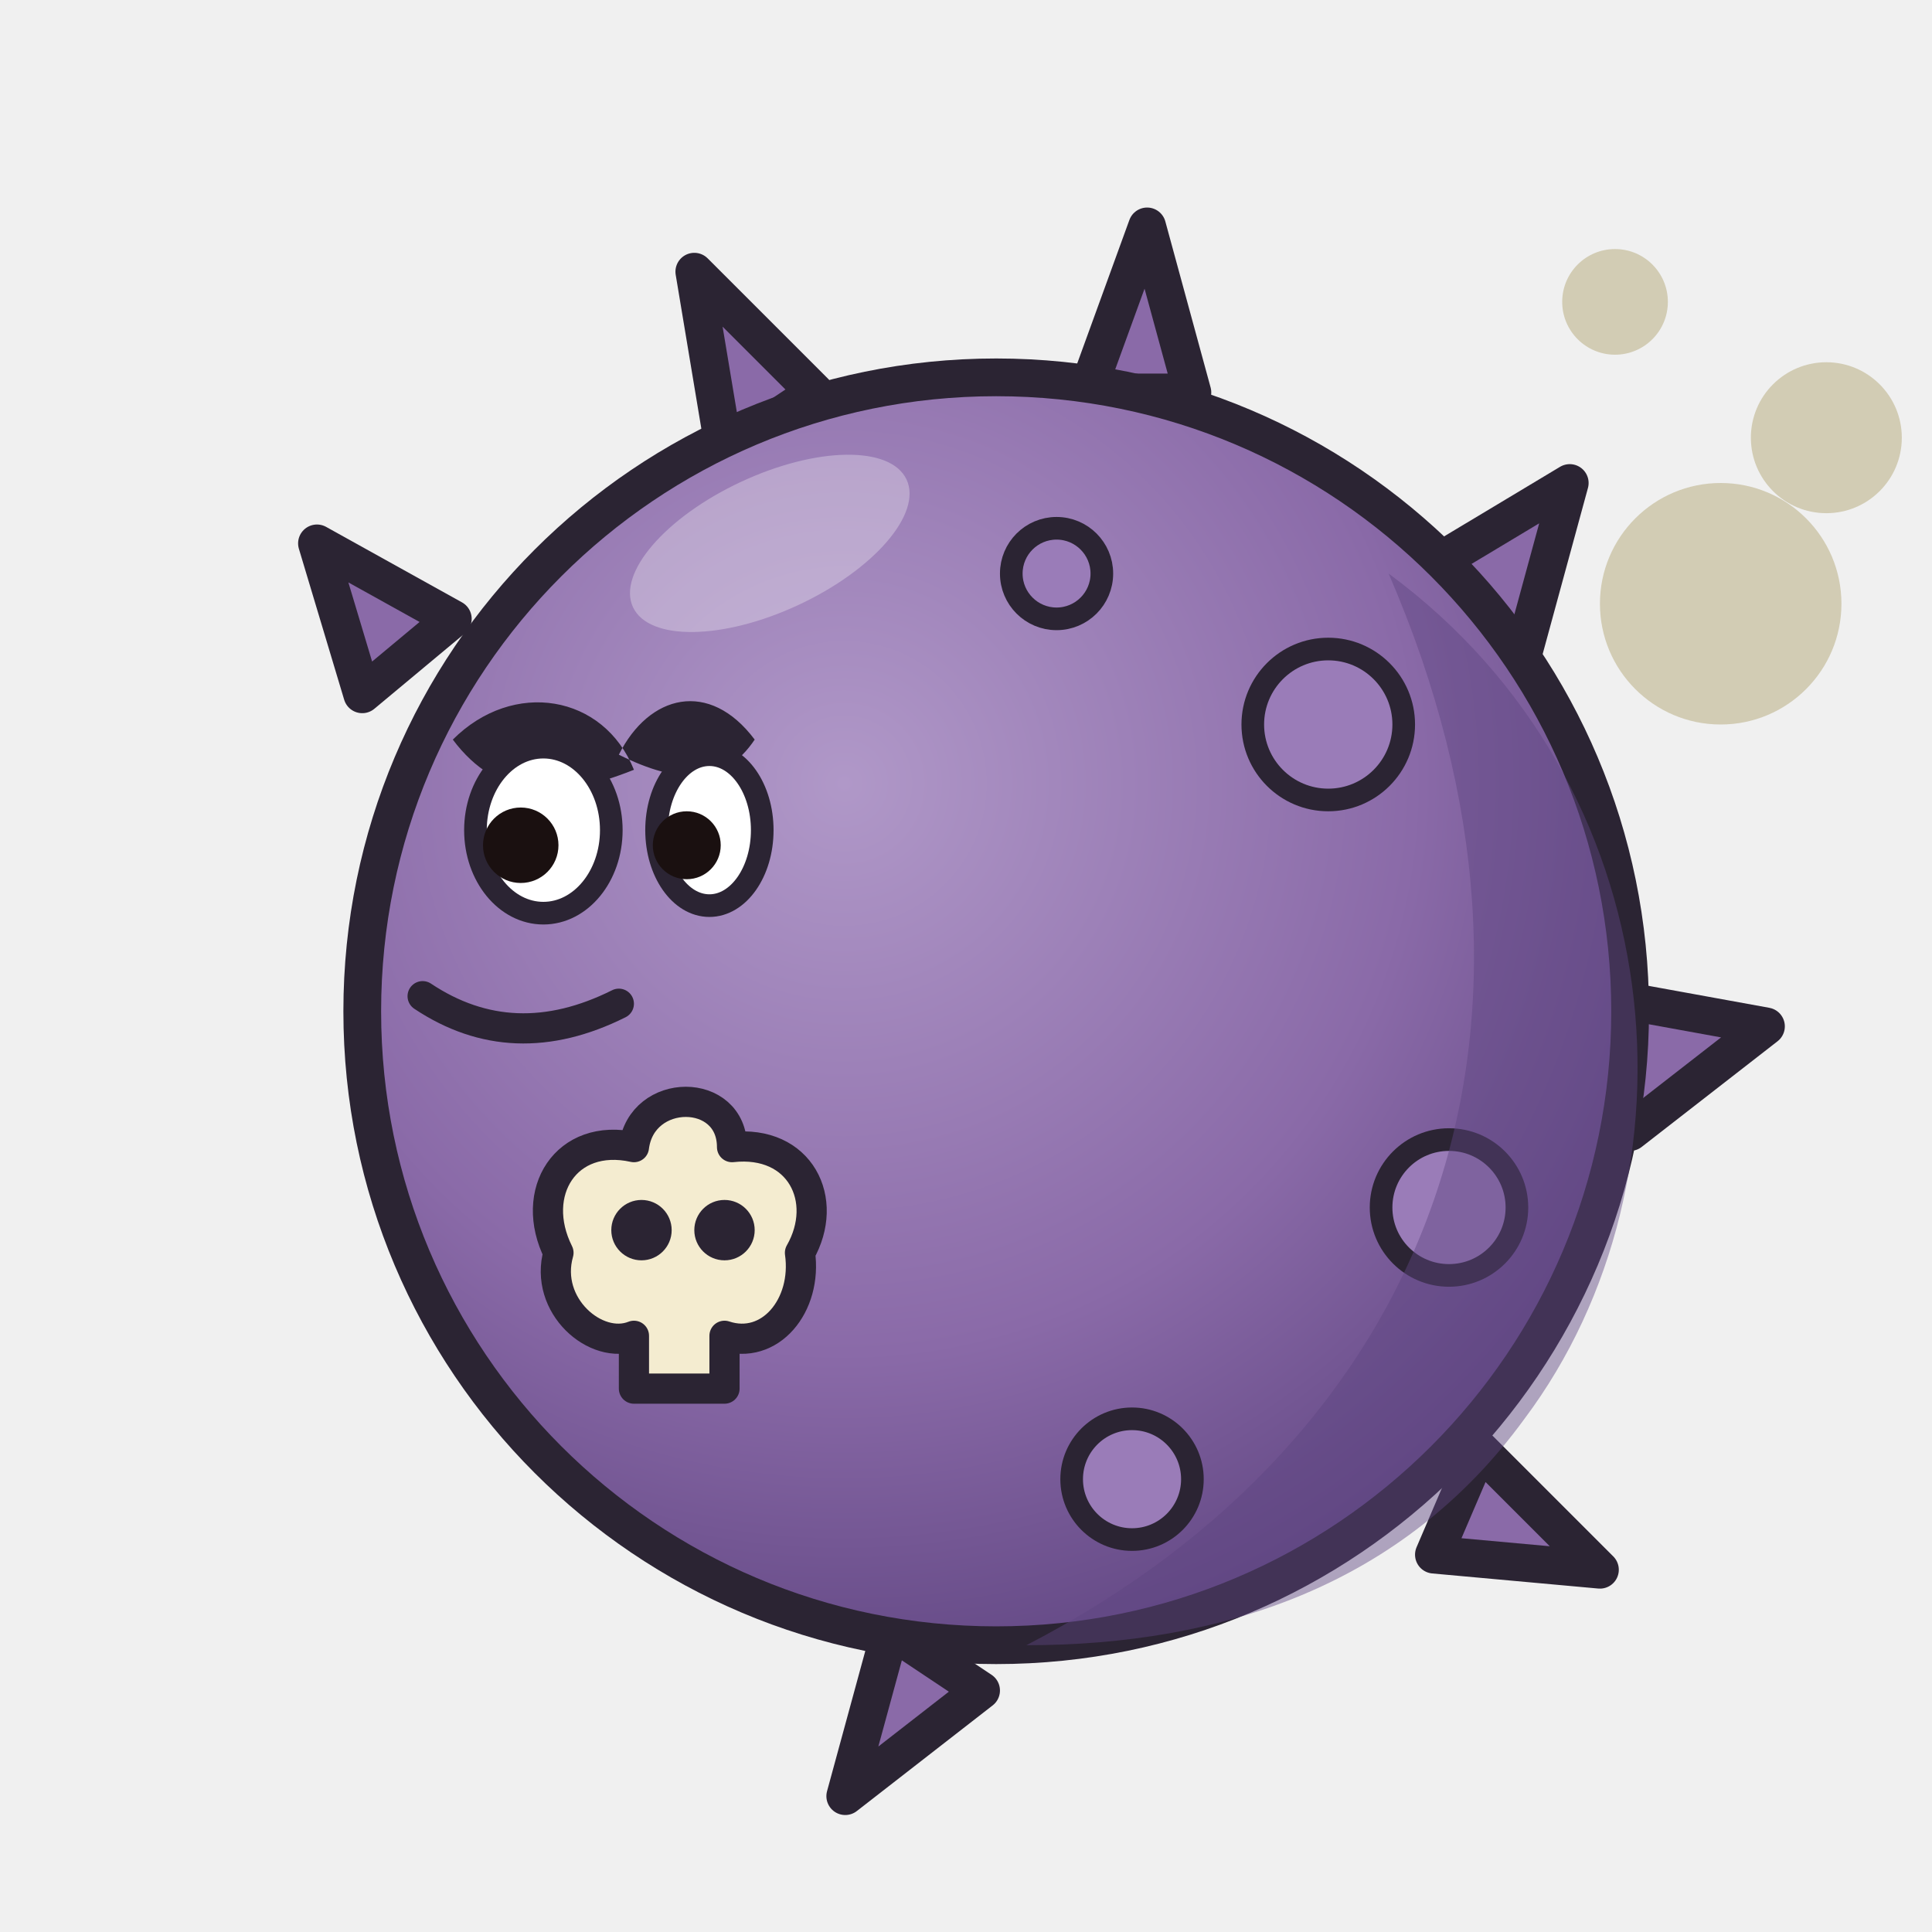
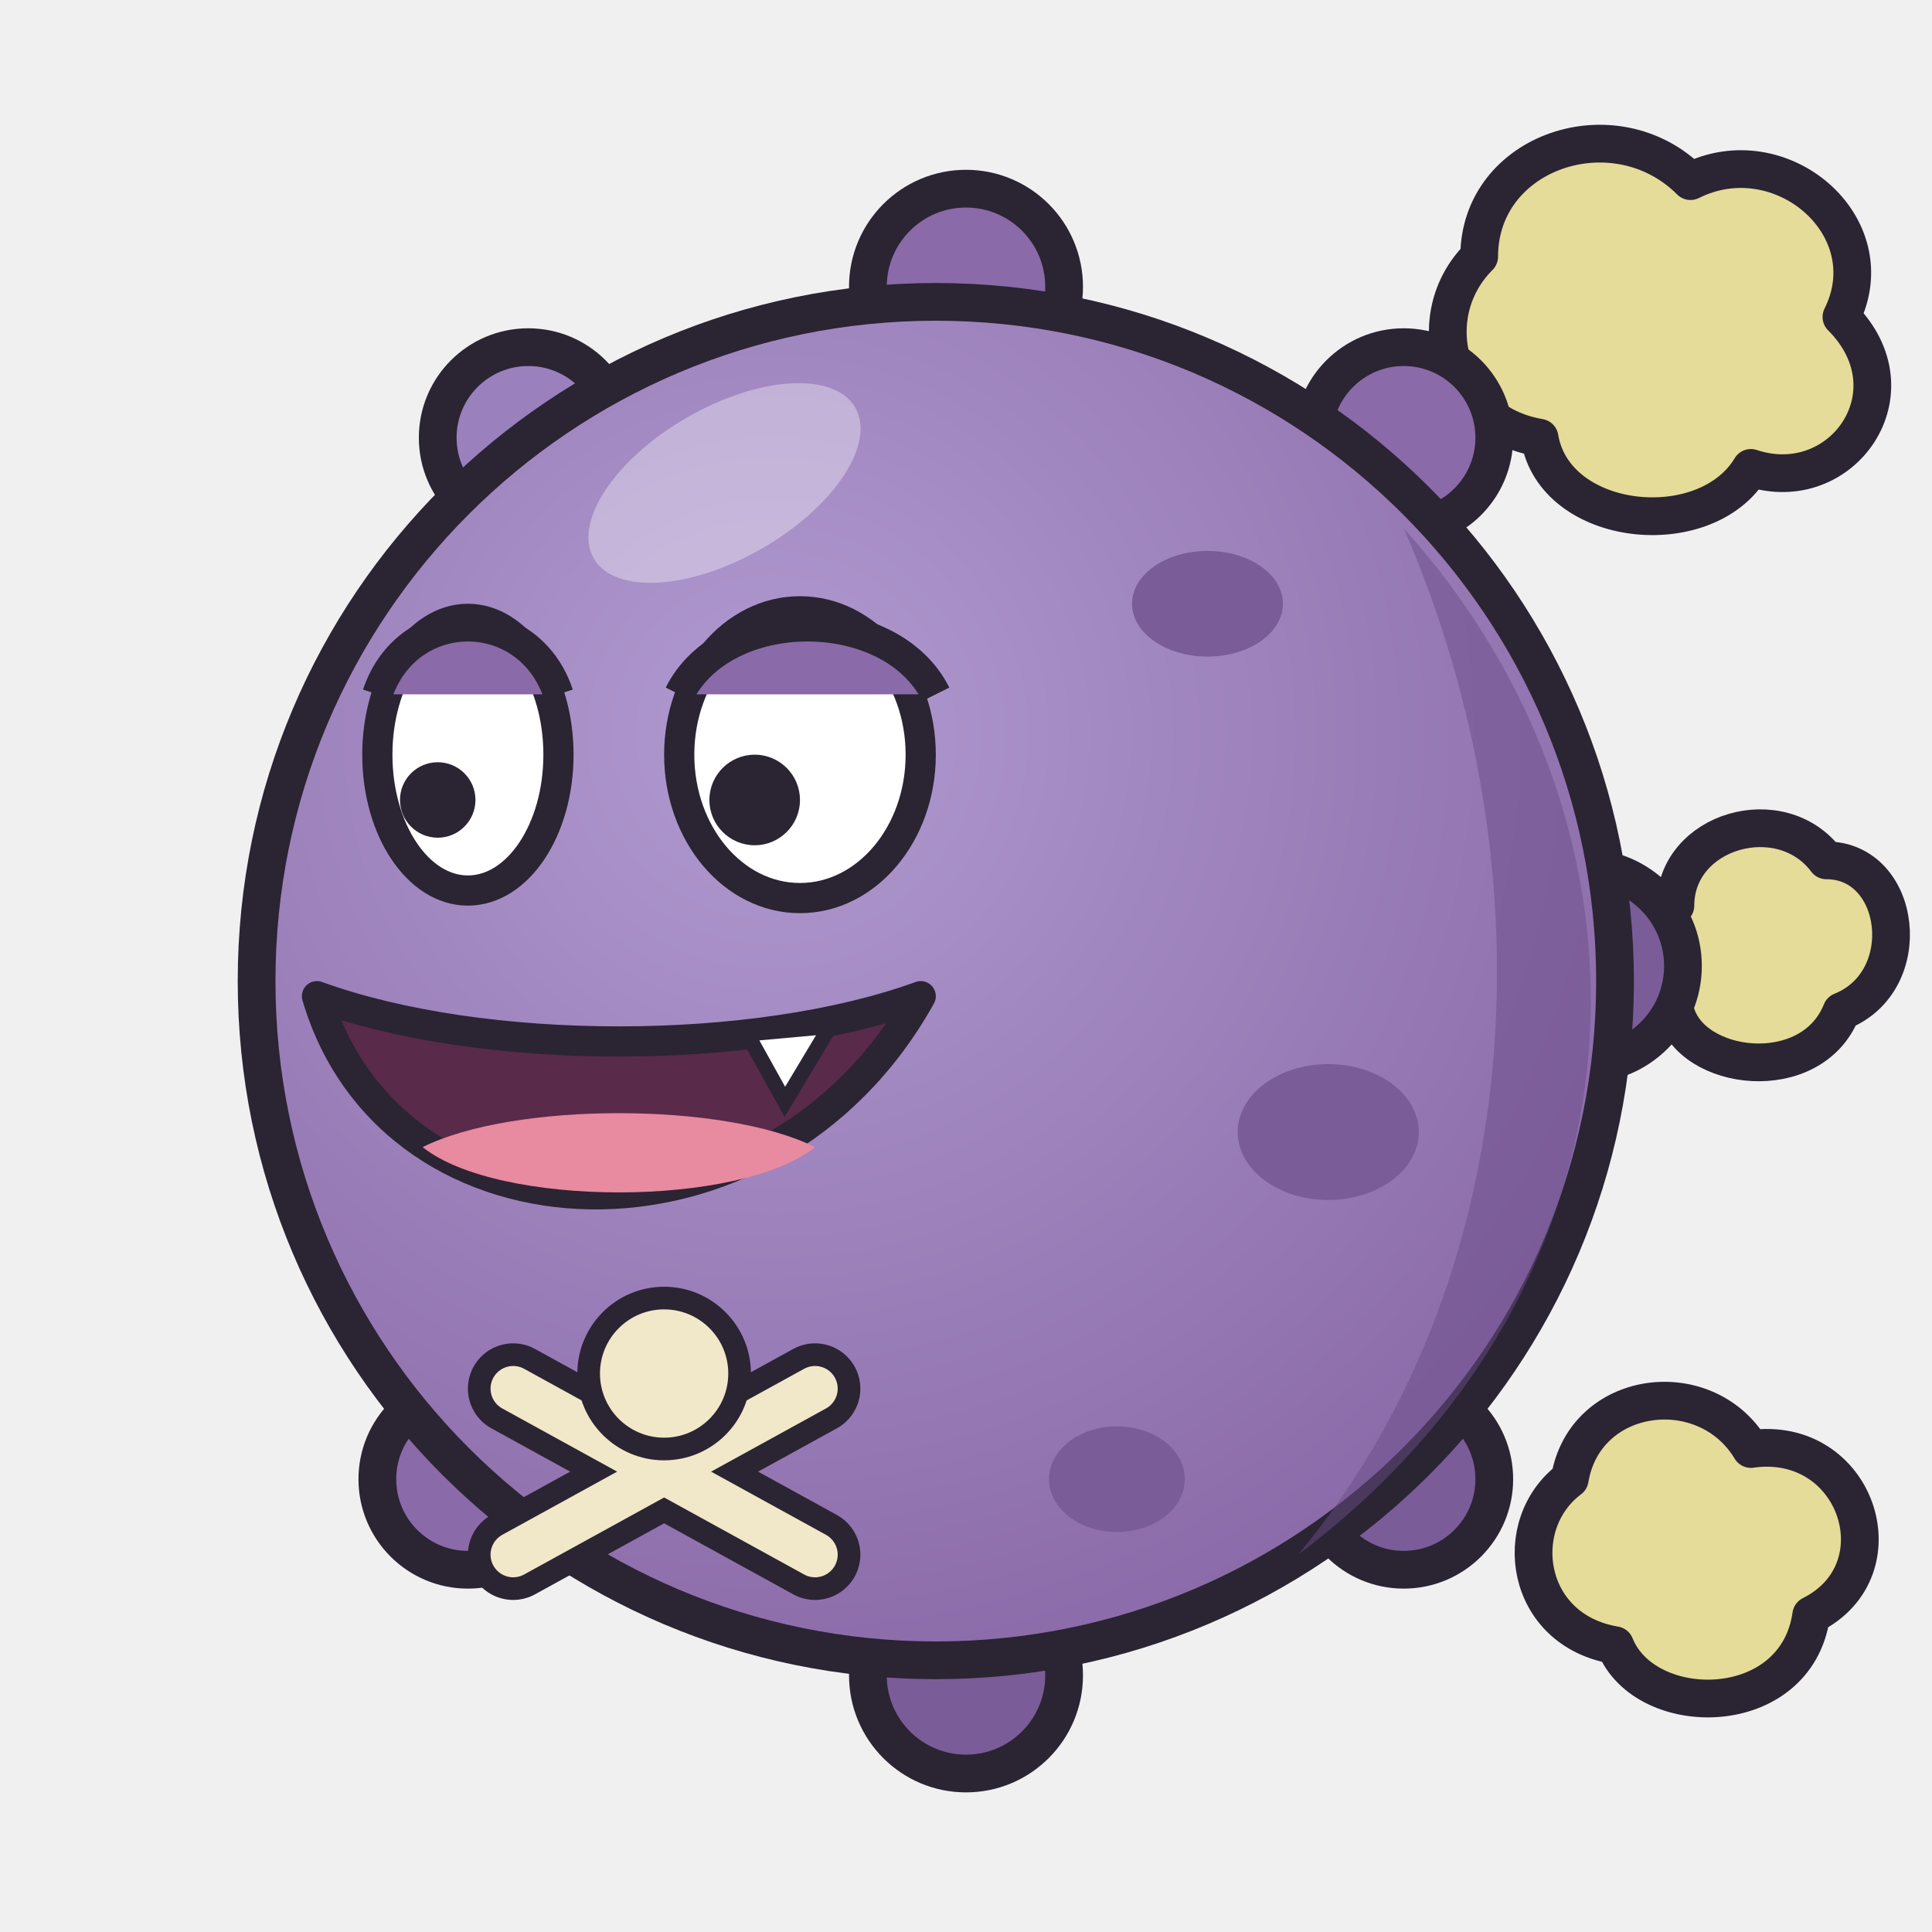
<svg xmlns="http://www.w3.org/2000/svg" viewBox="0 0 256 256">
  <defs>
-     <radialGradient id="body" cx="38%" cy="32%" r="75%">
-       <stop offset="0" stop-color="#b098c8" />
-       <stop offset="0.6" stop-color="#8a6aa8" />
-       <stop offset="1" stop-color="#5e4480" />
+     <radialGradient id="body" cx="38%" cy="32%" r="72%">
+       <stop offset="0" stop-color="#b09ad0" />
+       <stop offset="1" stop-color="#8a6aa8" />
    </radialGradient>
  </defs>
-   <g fill="#c8c0a0" opacity="0.75">
-     <circle cx="228" cy="80" r="16" />
-     <circle cx="242" cy="58" r="10" />
-     <circle cx="214" cy="40" r="7" />
+   <g stroke="#2b2433" stroke-width="5" stroke-linejoin="round" stroke-linecap="round">
+     <path d="M196 34 C196 20 214 14 224 24 C236 18 250 30 244 42 C254 52 244 66 232 62 C226 72 206 70 204 58 C192 56 188 42 196 34 Z" fill="#e4dc98" />
+     <path d="M208 196 C210 184 226 182 232 192 C246 190 252 208 240 214 C238 228 218 228 214 218 C202 216 200 202 208 196 Z" fill="#e4dc98" />
+     <path d="M222 120 C222 110 236 106 242 114 C252 114 254 130 244 134 C240 144 224 142 222 134 C214 132 214 122 222 120 Z" fill="#e4dc98" />
+     <circle cx="128" cy="38" r="13" fill="#8a6aa8" />
+     <circle cx="70" cy="58" r="12" fill="#9a80bc" />
+     <circle cx="186" cy="58" r="12" fill="#8a6aa8" />
+     <circle cx="210" cy="128" r="13" fill="#7a5c98" />
+     <circle cx="62" cy="196" r="12" fill="#8a6aa8" />
+     <circle cx="186" cy="196" r="12" fill="#7a5c98" />
+     <circle cx="128" cy="222" r="13" fill="#7a5c98" />
+     <circle cx="124" cy="130" r="90" fill="url(#body)" />
  </g>
-   <g stroke="#2b2433" stroke-width="5" stroke-linejoin="round">
-     <path d="M96 60 l-4 -24 l16 16 Z M144 52 l8 -22 l6 22 Z M188 76 l20 -12 l-6 22 Z M212 132 l22 4 l-18 14 Z M196 192 l16 16 l-22 -2 Z M118 216 l-6 22 l18 -14 Z M60 82 l-18 -10 l6 20 Z" fill="#8a6aa8" />
-     <circle cx="132" cy="134" r="84" fill="url(#body)" />
+   <g fill="#7a5c98">
+     <ellipse cx="160" cy="80" rx="10" ry="7" />
+     <ellipse cx="176" cy="150" rx="12" ry="9" />
+     <ellipse cx="148" cy="196" rx="9" ry="7" />
  </g>
-   <g stroke="#2b2433" stroke-width="3">
-     <circle cx="176" cy="96" r="10" fill="#9a7cb8" />
-     <circle cx="192" cy="160" r="9" fill="#9a7cb8" />
-     <circle cx="150" cy="196" r="8" fill="#9a7cb8" />
-     <circle cx="140" cy="76" r="6" fill="#9a7cb8" />
+   <path d="M186 70 C222 110 220 170 172 206 C202 170 206 116 186 70 Z" fill="#6a4c88" opacity="0.5" />
+   <ellipse cx="96" cy="64" rx="20" ry="10" fill="#fff" opacity="0.35" transform="rotate(-30 96 64)" />
+   <g stroke="#2b2433" stroke-width="4">
+     <ellipse cx="62" cy="100" rx="12" ry="18" fill="#fff" />
+     <ellipse cx="106" cy="100" rx="16" ry="19" fill="#fff" />
  </g>
-   <path d="M184 76 C222 104 226 156 202 188 C186 210 162 218 136 218 C190 190 210 136 184 76 Z" fill="#5e4480" opacity="0.45" />
-   <path d="M74 166 C70 158 75 150 84 152 C85 144 97 144 97 152 C106 151 110 159 106 166 C107 173 102 179 96 177 L96 184 L84 184 L84 177 C79 179 72 173 74 166 Z" fill="#f4ecd0" stroke="#2b2433" stroke-width="4" stroke-linejoin="round" />
-   <circle cx="85" cy="163" r="4" fill="#2b2433" />
-   <circle cx="96" cy="163" r="4" fill="#2b2433" />
-   <path d="M60 98 C68 90 80 92 84 102 C74 106 66 106 60 98 Z M100 98 C94 90 86 92 82 100 C90 104 96 104 100 98 Z" fill="#2b2433" />
-   <ellipse cx="72" cy="110" rx="9" ry="11" fill="#fff" stroke="#2b2433" stroke-width="3" />
-   <ellipse cx="94" cy="110" rx="7" ry="10" fill="#fff" stroke="#2b2433" stroke-width="3" />
-   <circle cx="69" cy="112" r="5" fill="#1a1010" />
-   <circle cx="91" cy="112" r="4.5" fill="#1a1010" />
-   <path d="M56 132 Q68 140 82 133" fill="none" stroke="#2b2433" stroke-width="4" stroke-linecap="round" />
-   <ellipse cx="102" cy="72" rx="20" ry="9" fill="#fff" opacity="0.3" transform="rotate(-25 102 72)" />
+   <circle cx="58" cy="106" r="5" fill="#2b2433" />
+   <circle cx="100" cy="106" r="6" fill="#2b2433" />
+   <path d="M50 92 C54 80 70 80 74 92" fill="#8a6aa8" stroke="#2b2433" stroke-width="4" stroke-linejoin="round" />
+   <path d="M90 92 C96 80 118 80 124 92" fill="#8a6aa8" stroke="#2b2433" stroke-width="4" stroke-linejoin="round" />
+   <path d="M42 132 C52 166 102 168 122 132 C100 140 64 140 42 132 Z" fill="#5a2a4a" stroke="#2b2433" stroke-width="4" stroke-linejoin="round" />
+   <path d="M56 152 C68 146 96 146 108 152 C98 160 66 160 56 152 Z" fill="#e88aa0" />
+   <path d="M110 136 l-6 10 l-5 -9 Z" fill="#fff" stroke="#2b2433" stroke-width="2" />
+   <path d="M68 184 L108 206 M108 184 L68 206" stroke="#2b2433" stroke-width="12" stroke-linecap="round" />
+   <path d="M68 184 L108 206 M108 184 L68 206" stroke="#f0e8c8" stroke-width="6" stroke-linecap="round" />
+   <circle cx="88" cy="182" r="10" fill="#f0e8c8" stroke="#2b2433" stroke-width="3" />
</svg>
